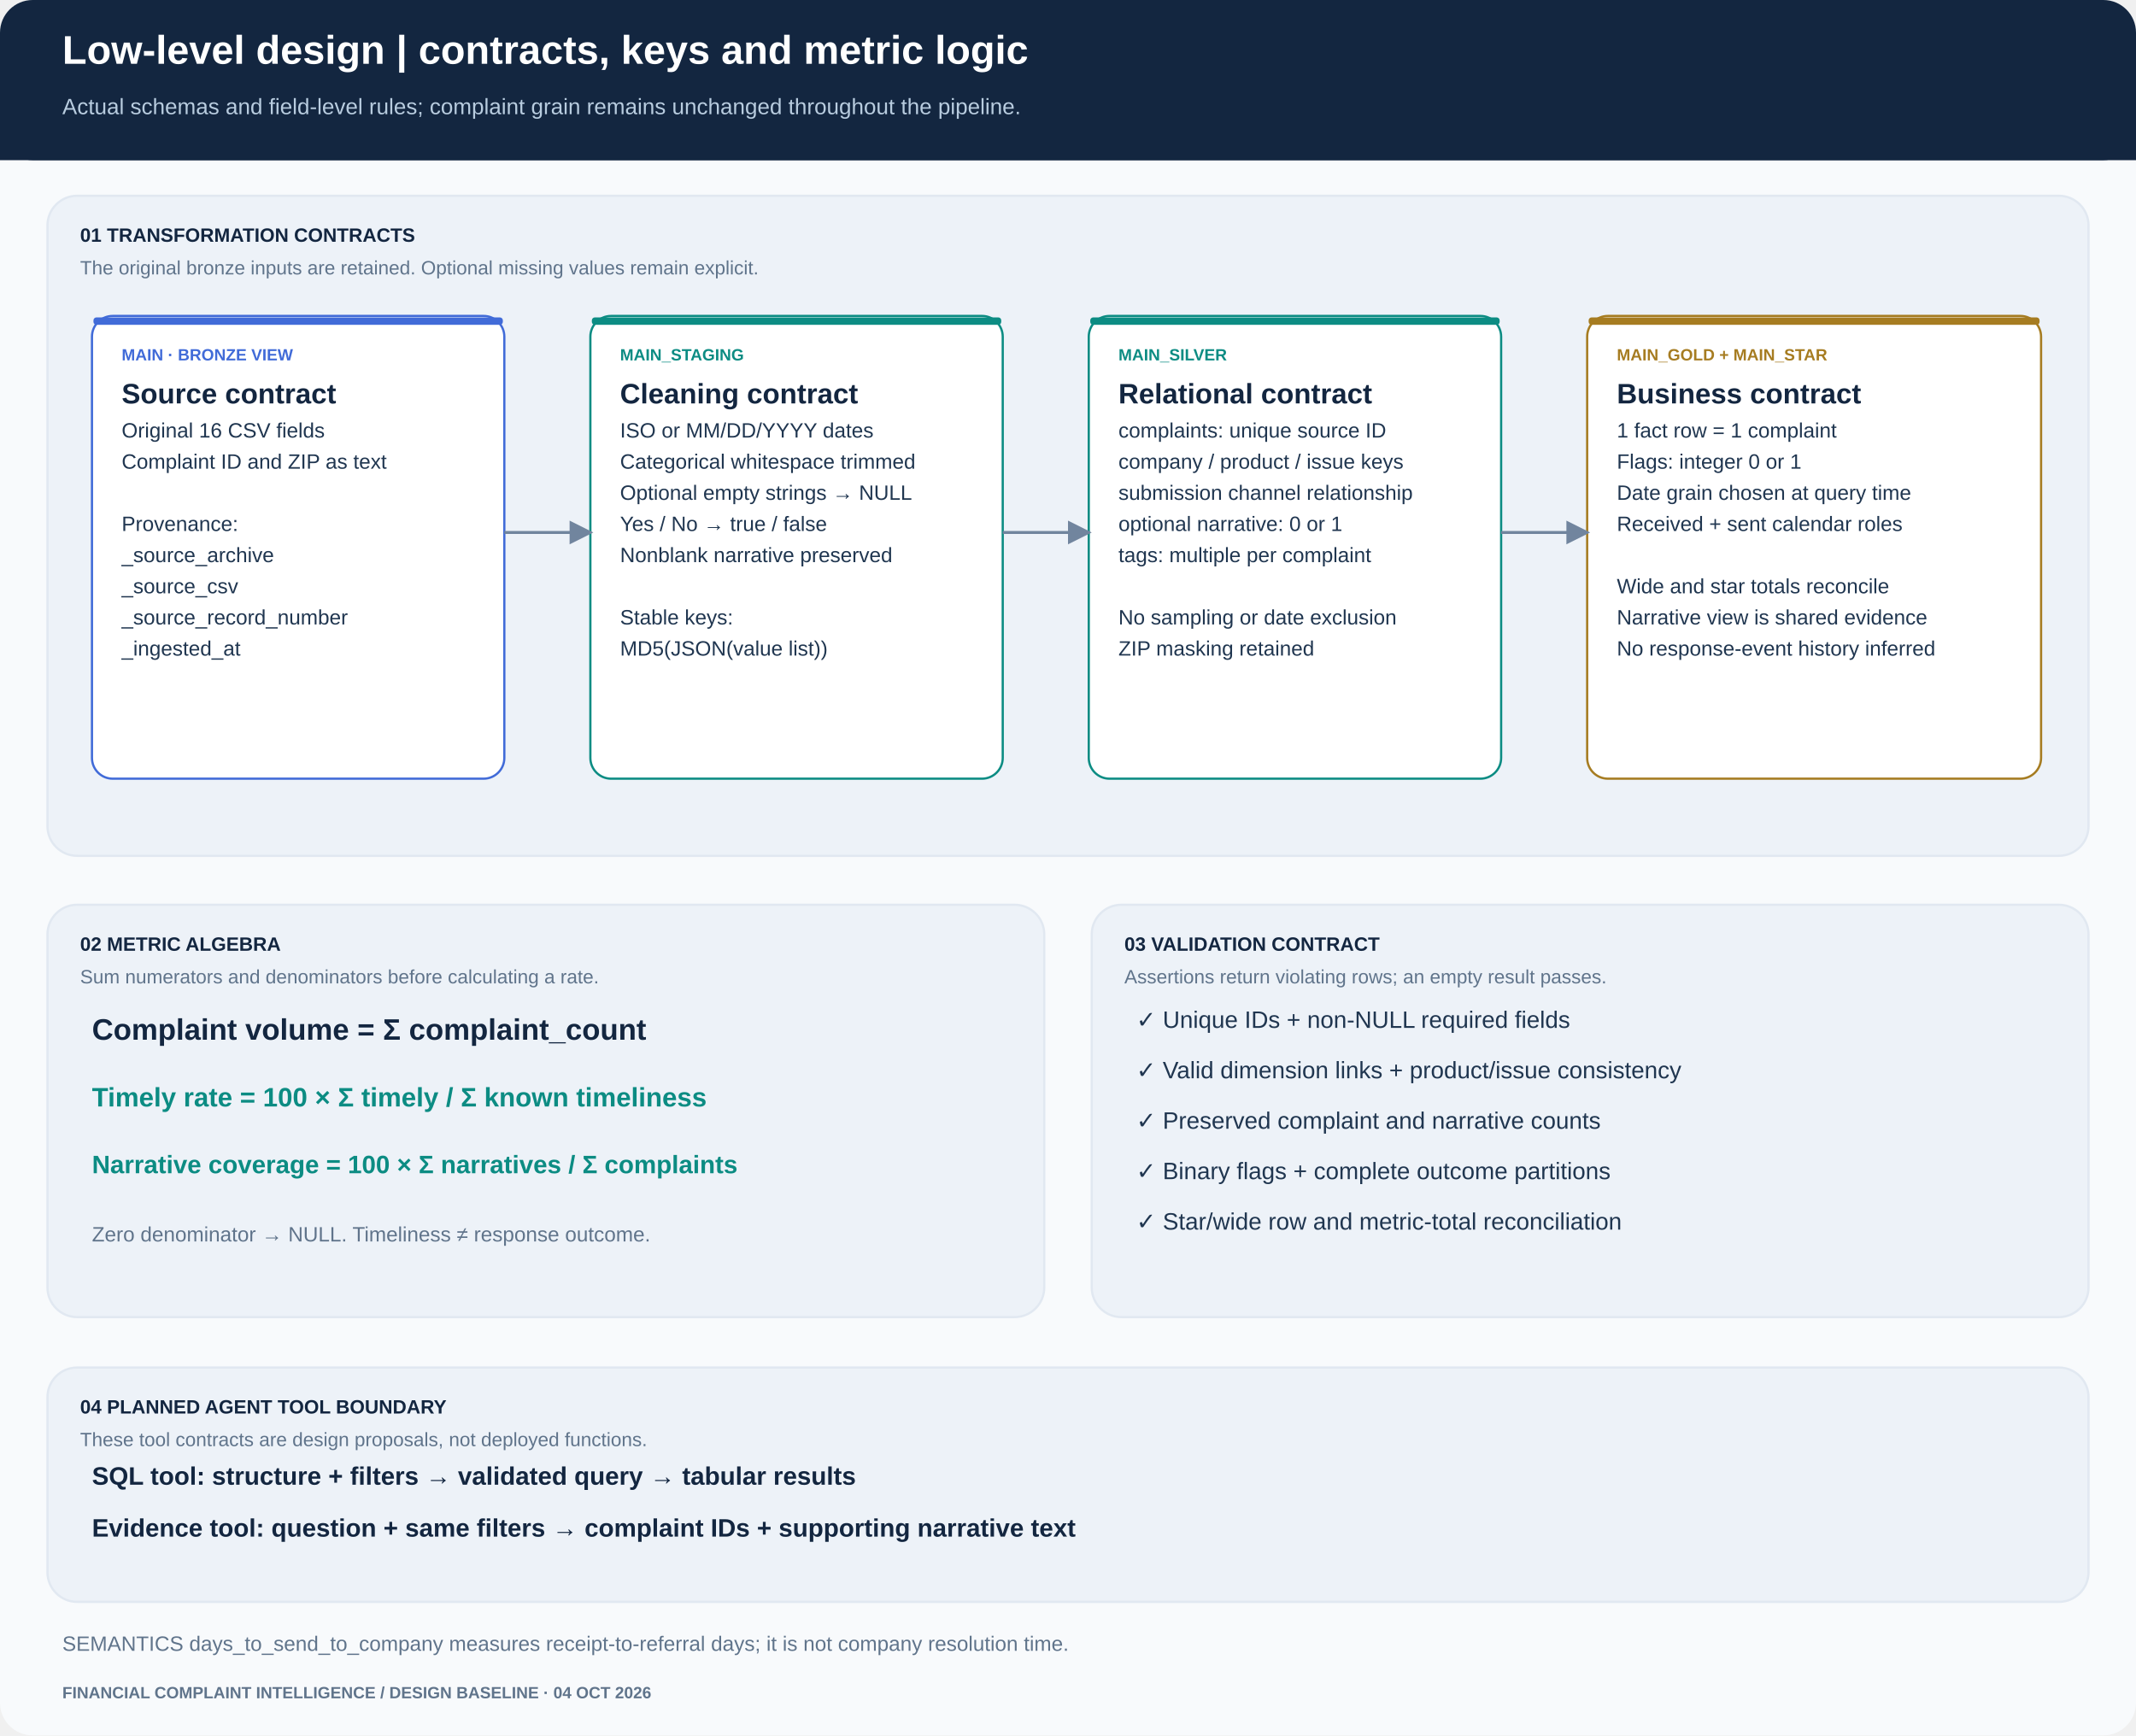
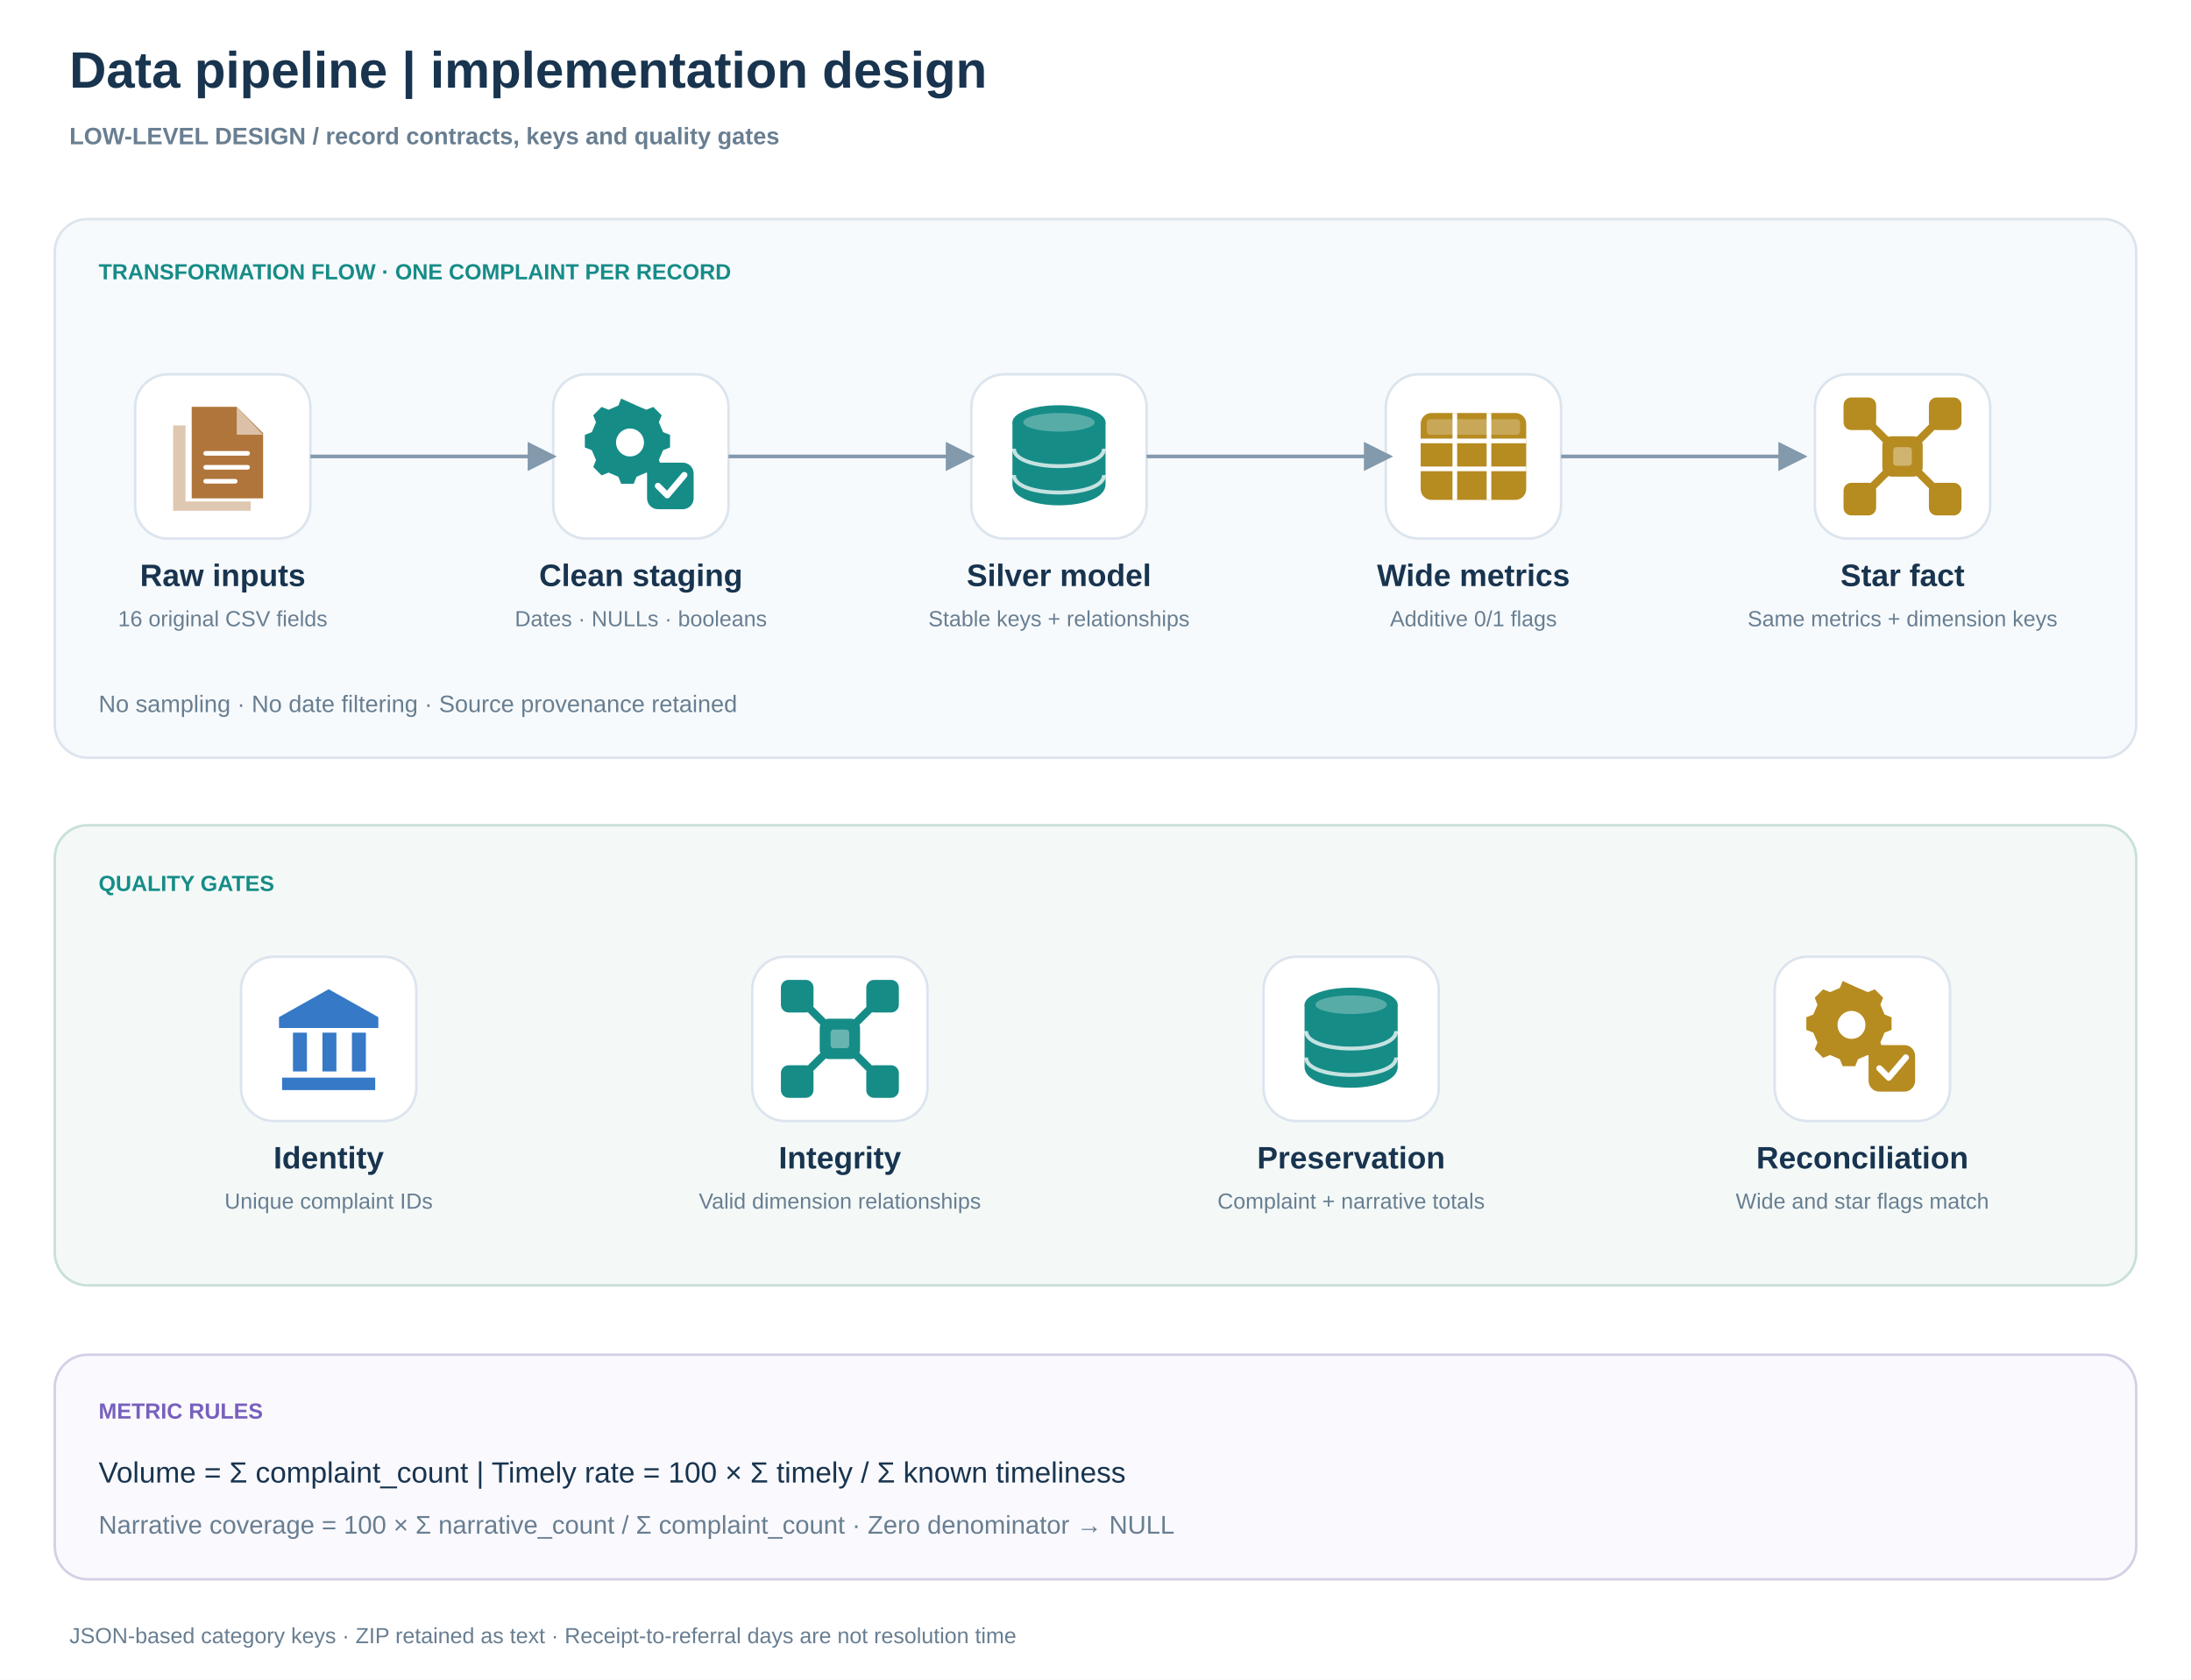
- <svg xmlns="http://www.w3.org/2000/svg" width="1440" height="1170" viewBox="0 0 1440 1170" role="img" aria-labelledby="title desc">
+ <svg xmlns="http://www.w3.org/2000/svg" width="1200" height="920" viewBox="0 0 1200 920" role="img">
  <defs>
-     <marker id="arrow" markerWidth="8" markerHeight="8" refX="7" refY="4" orient="auto">
-       <path d="M0 0L8 4L0 8Z" fill="#71859e" />
+     <marker id="a" markerWidth="8" markerHeight="8" refX="7" refY="4" orient="auto">
+       <path d="M0 0L8 4L0 8Z" fill="#8399ac" />
    </marker>
  </defs>
-   <rect width="1440" height="1170" rx="22" fill="#f8fafc" />
-   <rect width="1440" height="108" rx="22" fill="#132640" />
-   <rect y="85" width="1440" height="23" fill="#132640" />
-   <text x="42" y="43" font-family="Arial,Helvetica,sans-serif" font-size="27" fill="#ffffff" font-weight="700">Low-level design | contracts, keys and metric logic</text>
-   <text x="42" y="77" font-family="Arial,Helvetica,sans-serif" font-size="15" fill="#b8ccdf" font-weight="400">Actual schemas and field-level rules; complaint grain remains unchanged throughout the pipeline.</text>
-   <rect x="32" y="132" width="1376" height="445" rx="20" fill="#edf2f8" stroke="#e1e8f1" stroke-width="1.5" />
-   <text x="54" y="163" font-family="Arial,Helvetica,sans-serif" font-size="13" fill="#132640" font-weight="700">01  TRANSFORMATION CONTRACTS</text>
-   <text x="54" y="185" font-family="Arial,Helvetica,sans-serif" font-size="13" fill="#60748b" font-weight="400">The original bronze inputs are retained. Optional missing values remain explicit.</text>
-   <rect x="62" y="213" width="278" height="312" rx="14" fill="#ffffff" stroke="#416bd8" stroke-width="1.5" />
-   <rect x="63" y="214" width="276" height="5" rx="2" fill="#416bd8" />
-   <text x="82" y="243" font-family="Arial,Helvetica,sans-serif" font-size="11" fill="#416bd8" font-weight="700">MAIN · BRONZE VIEW</text>
-   <text x="82" y="272" font-family="Arial,Helvetica,sans-serif" font-size="19" fill="#132640" font-weight="700">Source contract</text>
-   <text x="82" y="295" font-family="Arial,Helvetica,sans-serif" font-size="14" fill="#203650" font-weight="400">Original 16 CSV fields</text>
-   <text x="82" y="316" font-family="Arial,Helvetica,sans-serif" font-size="14" fill="#203650" font-weight="400">Complaint ID and ZIP as text</text>
-   <text x="82" y="337" font-family="Arial,Helvetica,sans-serif" font-size="14" fill="#203650" font-weight="400" />
-   <text x="82" y="358" font-family="Arial,Helvetica,sans-serif" font-size="14" fill="#203650" font-weight="400">Provenance:</text>
-   <text x="82" y="379" font-family="Arial,Helvetica,sans-serif" font-size="14" fill="#203650" font-weight="400">_source_archive</text>
-   <text x="82" y="400" font-family="Arial,Helvetica,sans-serif" font-size="14" fill="#203650" font-weight="400">_source_csv</text>
-   <text x="82" y="421" font-family="Arial,Helvetica,sans-serif" font-size="14" fill="#203650" font-weight="400">_source_record_number</text>
-   <text x="82" y="442" font-family="Arial,Helvetica,sans-serif" font-size="14" fill="#203650" font-weight="400">_ingested_at</text>
-   <rect x="398" y="213" width="278" height="312" rx="14" fill="#ffffff" stroke="#0c8c83" stroke-width="1.5" />
-   <rect x="399" y="214" width="276" height="5" rx="2" fill="#0c8c83" />
-   <text x="418" y="243" font-family="Arial,Helvetica,sans-serif" font-size="11" fill="#0c8c83" font-weight="700">MAIN_STAGING</text>
-   <text x="418" y="272" font-family="Arial,Helvetica,sans-serif" font-size="19" fill="#132640" font-weight="700">Cleaning contract</text>
-   <text x="418" y="295" font-family="Arial,Helvetica,sans-serif" font-size="14" fill="#203650" font-weight="400">ISO or MM/DD/YYYY dates</text>
-   <text x="418" y="316" font-family="Arial,Helvetica,sans-serif" font-size="14" fill="#203650" font-weight="400">Categorical whitespace trimmed</text>
-   <text x="418" y="337" font-family="Arial,Helvetica,sans-serif" font-size="14" fill="#203650" font-weight="400">Optional empty strings → NULL</text>
-   <text x="418" y="358" font-family="Arial,Helvetica,sans-serif" font-size="14" fill="#203650" font-weight="400">Yes / No → true / false</text>
-   <text x="418" y="379" font-family="Arial,Helvetica,sans-serif" font-size="14" fill="#203650" font-weight="400">Nonblank narrative preserved</text>
-   <text x="418" y="400" font-family="Arial,Helvetica,sans-serif" font-size="14" fill="#203650" font-weight="400" />
-   <text x="418" y="421" font-family="Arial,Helvetica,sans-serif" font-size="14" fill="#203650" font-weight="400">Stable keys:</text>
-   <text x="418" y="442" font-family="Arial,Helvetica,sans-serif" font-size="14" fill="#203650" font-weight="400">MD5(JSON(value list))</text>
-   <rect x="734" y="213" width="278" height="312" rx="14" fill="#ffffff" stroke="#0c8c83" stroke-width="1.5" />
-   <rect x="735" y="214" width="276" height="5" rx="2" fill="#0c8c83" />
-   <text x="754" y="243" font-family="Arial,Helvetica,sans-serif" font-size="11" fill="#0c8c83" font-weight="700">MAIN_SILVER</text>
-   <text x="754" y="272" font-family="Arial,Helvetica,sans-serif" font-size="19" fill="#132640" font-weight="700">Relational contract</text>
-   <text x="754" y="295" font-family="Arial,Helvetica,sans-serif" font-size="14" fill="#203650" font-weight="400">complaints: unique source ID</text>
-   <text x="754" y="316" font-family="Arial,Helvetica,sans-serif" font-size="14" fill="#203650" font-weight="400">company / product / issue keys</text>
-   <text x="754" y="337" font-family="Arial,Helvetica,sans-serif" font-size="14" fill="#203650" font-weight="400">submission channel relationship</text>
-   <text x="754" y="358" font-family="Arial,Helvetica,sans-serif" font-size="14" fill="#203650" font-weight="400">optional narrative: 0 or 1</text>
-   <text x="754" y="379" font-family="Arial,Helvetica,sans-serif" font-size="14" fill="#203650" font-weight="400">tags: multiple per complaint</text>
-   <text x="754" y="400" font-family="Arial,Helvetica,sans-serif" font-size="14" fill="#203650" font-weight="400" />
-   <text x="754" y="421" font-family="Arial,Helvetica,sans-serif" font-size="14" fill="#203650" font-weight="400">No sampling or date exclusion</text>
-   <text x="754" y="442" font-family="Arial,Helvetica,sans-serif" font-size="14" fill="#203650" font-weight="400">ZIP masking retained</text>
-   <rect x="1070" y="213" width="306" height="312" rx="14" fill="#ffffff" stroke="#a67c21" stroke-width="1.5" />
-   <rect x="1071" y="214" width="304" height="5" rx="2" fill="#a67c21" />
-   <text x="1090" y="243" font-family="Arial,Helvetica,sans-serif" font-size="11" fill="#a67c21" font-weight="700">MAIN_GOLD + MAIN_STAR</text>
-   <text x="1090" y="272" font-family="Arial,Helvetica,sans-serif" font-size="19" fill="#132640" font-weight="700">Business contract</text>
-   <text x="1090" y="295" font-family="Arial,Helvetica,sans-serif" font-size="14" fill="#203650" font-weight="400">1 fact row = 1 complaint</text>
-   <text x="1090" y="316" font-family="Arial,Helvetica,sans-serif" font-size="14" fill="#203650" font-weight="400">Flags: integer 0 or 1</text>
-   <text x="1090" y="337" font-family="Arial,Helvetica,sans-serif" font-size="14" fill="#203650" font-weight="400">Date grain chosen at query time</text>
-   <text x="1090" y="358" font-family="Arial,Helvetica,sans-serif" font-size="14" fill="#203650" font-weight="400">Received + sent calendar roles</text>
-   <text x="1090" y="379" font-family="Arial,Helvetica,sans-serif" font-size="14" fill="#203650" font-weight="400" />
-   <text x="1090" y="400" font-family="Arial,Helvetica,sans-serif" font-size="14" fill="#203650" font-weight="400">Wide and star totals reconcile</text>
-   <text x="1090" y="421" font-family="Arial,Helvetica,sans-serif" font-size="14" fill="#203650" font-weight="400">Narrative view is shared evidence</text>
-   <text x="1090" y="442" font-family="Arial,Helvetica,sans-serif" font-size="14" fill="#203650" font-weight="400">No response-event history inferred</text>
-   <path d="M340 359 L398 359" fill="none" stroke="#71859e" stroke-width="2" marker-end="url(#arrow)" />
-   <path d="M676 359 L734 359" fill="none" stroke="#71859e" stroke-width="2" marker-end="url(#arrow)" />
-   <path d="M1012 359 L1070 359" fill="none" stroke="#71859e" stroke-width="2" marker-end="url(#arrow)" />
-   <rect x="32" y="610" width="672" height="278" rx="20" fill="#edf2f8" stroke="#e1e8f1" stroke-width="1.5" />
-   <text x="54" y="641" font-family="Arial,Helvetica,sans-serif" font-size="13" fill="#132640" font-weight="700">02  METRIC ALGEBRA</text>
-   <text x="54" y="663" font-family="Arial,Helvetica,sans-serif" font-size="13" fill="#60748b" font-weight="400">Sum numerators and denominators before calculating a rate.</text>
-   <text x="62" y="701" font-family="Arial,Helvetica,sans-serif" font-size="20" fill="#132640" font-weight="700">Complaint volume = Σ complaint_count</text>
-   <text x="62" y="746" font-family="Arial,Helvetica,sans-serif" font-size="18" fill="#0c8c83" font-weight="700">Timely rate = 100 × Σ timely / Σ known timeliness</text>
-   <text x="62" y="791" font-family="Arial,Helvetica,sans-serif" font-size="17" fill="#0c8c83" font-weight="700">Narrative coverage = 100 × Σ narratives / Σ complaints</text>
-   <text x="62" y="837" font-family="Arial,Helvetica,sans-serif" font-size="14" fill="#60748b" font-weight="400">Zero denominator → NULL. Timeliness ≠ response outcome.</text>
-   <rect x="736" y="610" width="672" height="278" rx="20" fill="#edf2f8" stroke="#e1e8f1" stroke-width="1.5" />
-   <text x="758" y="641" font-family="Arial,Helvetica,sans-serif" font-size="13" fill="#132640" font-weight="700">03  VALIDATION CONTRACT</text>
-   <text x="758" y="663" font-family="Arial,Helvetica,sans-serif" font-size="13" fill="#60748b" font-weight="400">Assertions return violating rows; an empty result passes.</text>
-   <text x="766" y="693" font-family="Arial,Helvetica,sans-serif" font-size="16" fill="#203650" font-weight="400">✓  Unique IDs + non-NULL required fields</text>
-   <text x="766" y="727" font-family="Arial,Helvetica,sans-serif" font-size="16" fill="#203650" font-weight="400">✓  Valid dimension links + product/issue consistency</text>
-   <text x="766" y="761" font-family="Arial,Helvetica,sans-serif" font-size="16" fill="#203650" font-weight="400">✓  Preserved complaint and narrative counts</text>
-   <text x="766" y="795" font-family="Arial,Helvetica,sans-serif" font-size="16" fill="#203650" font-weight="400">✓  Binary flags + complete outcome partitions</text>
-   <text x="766" y="829" font-family="Arial,Helvetica,sans-serif" font-size="16" fill="#203650" font-weight="400">✓  Star/wide row and metric-total reconciliation</text>
-   <rect x="32" y="922" width="1376" height="158" rx="20" fill="#edf2f8" stroke="#e1e8f1" stroke-width="1.5" />
-   <text x="54" y="953" font-family="Arial,Helvetica,sans-serif" font-size="13" fill="#132640" font-weight="700">04  PLANNED AGENT TOOL BOUNDARY</text>
-   <text x="54" y="975" font-family="Arial,Helvetica,sans-serif" font-size="13" fill="#60748b" font-weight="400">These tool contracts are design proposals, not deployed functions.</text>
-   <text x="62" y="1001" font-family="Arial,Helvetica,sans-serif" font-size="17" fill="#132640" font-weight="700">SQL tool: structure + filters → validated query → tabular results</text>
-   <text x="62" y="1036" font-family="Arial,Helvetica,sans-serif" font-size="17" fill="#132640" font-weight="700">Evidence tool: question + same filters → complaint IDs + supporting narrative text</text>
-   <text x="42" y="1113" font-family="Arial,Helvetica,sans-serif" font-size="14" fill="#60748b" font-weight="400">SEMANTICS  days_to_send_to_company measures receipt-to-referral days; it is not company resolution time.</text>
-   <text x="42" y="1145" font-family="Arial,Helvetica,sans-serif" font-size="11" fill="#60748b" font-weight="700">FINANCIAL COMPLAINT INTELLIGENCE  /  DESIGN BASELINE · 04 OCT 2026</text>
+   <rect width="1200" height="920" fill="white" />
+   <text x="38" y="48" text-anchor="start" font-family="Arial,Helvetica,sans-serif" font-size="28" font-weight="700" fill="#18344f">Data pipeline | implementation design</text>
+   <text x="38" y="79" text-anchor="start" font-family="Arial,Helvetica,sans-serif" font-size="13" font-weight="700" fill="#687e91">LOW-LEVEL DESIGN / record contracts, keys and quality gates</text>
+   <rect x="30" y="120" width="1140" height="295" rx="18" fill="#f7fafc" stroke="#dce5ee" stroke-width="1.4" />
+   <text x="54" y="153" text-anchor="start" font-family="Arial,Helvetica,sans-serif" font-size="12" font-weight="700" fill="#168c87">TRANSFORMATION FLOW · ONE COMPLAINT PER RECORD</text>
+   <rect x="74" y="205" width="96" height="90" rx="18" fill="#fff" stroke="#dce5ee" stroke-width="1.4" />
+   <g transform="translate(88,216) scale(.85)" color="#b0753b">
+     <path d="M8 20h8v49h42v6H8z" fill="currentColor" opacity=".4" />
+     <path d="M20 8h29l17 17v42H20z" fill="currentColor" />
+     <path d="M49 8v18h17" fill="white" opacity=".55" />
+     <path d="M29 38h27M29 47h27M29 56h19" stroke="white" stroke-width="3" stroke-linecap="round" />
+   </g>
+   <text x="122" y="321" text-anchor="middle" font-family="Arial,Helvetica,sans-serif" font-size="17" font-weight="700" fill="#18344f">Raw inputs</text>
+   <text x="122" y="343" text-anchor="middle" font-family="Arial,Helvetica,sans-serif" font-size="12" font-weight="400" fill="#687e91">16 original CSV fields</text>
+   <rect x="303" y="205" width="96" height="90" rx="18" fill="#fff" stroke="#dce5ee" stroke-width="1.4" />
+   <g transform="translate(317,216) scale(.85)" color="#168c87">
+     <path d="M28 8l7 3 5-2 6 6-2 5 3 7 5 2v9l-5 2-3 7 2 5-6 6-5-2-7 3-2 5h-9l-2-5-7-3-5 2-6-6 2-5-3-7-5-2v-9l5-2 3-7-2-5 6-6 5 2 7-3 2-5z" transform="translate(12 0) scale(.9)" fill="currentColor" />
+     <circle cx="33" cy="31" r="9" fill="white" />
+     <rect x="44" y="44" width="30" height="30" rx="7" fill="currentColor" />
+     <path d="M51 59l6 6 11-13" fill="none" stroke="white" stroke-width="4" stroke-linecap="round" stroke-linejoin="round" />
+   </g>
+   <text x="351" y="321" text-anchor="middle" font-family="Arial,Helvetica,sans-serif" font-size="17" font-weight="700" fill="#18344f">Clean staging</text>
+   <text x="351" y="343" text-anchor="middle" font-family="Arial,Helvetica,sans-serif" font-size="12" font-weight="400" fill="#687e91">Dates · NULLs · booleans</text>
+   <rect x="532" y="205" width="96" height="90" rx="18" fill="#fff" stroke="#dce5ee" stroke-width="1.4" />
+   <g transform="translate(546,216) scale(.85)" color="#168c87">
+     <path d="M10 18v40c0 18 60 18 60 0V18z" fill="currentColor" />
+     <ellipse cx="40" cy="18" rx="30" ry="11" fill="currentColor" />
+     <ellipse cx="40" cy="18" rx="23" ry="6" fill="white" opacity=".28" />
+     <path d="M11 35c0 15 58 15 58 0M11 52c0 15 58 15 58 0" fill="none" stroke="white" stroke-width="2.5" opacity=".75" />
+   </g>
+   <text x="580" y="321" text-anchor="middle" font-family="Arial,Helvetica,sans-serif" font-size="17" font-weight="700" fill="#18344f">Silver model</text>
+   <text x="580" y="343" text-anchor="middle" font-family="Arial,Helvetica,sans-serif" font-size="12" font-weight="400" fill="#687e91">Stable keys + relationships</text>
+   <rect x="759" y="205" width="96" height="90" rx="18" fill="#fff" stroke="#dce5ee" stroke-width="1.4" />
+   <g transform="translate(773,216) scale(.85)" color="#b68b20">
+     <rect x="6" y="12" width="68" height="56" rx="7" fill="currentColor" />
+     <path d="M6 30h68M6 48h68M28 12v56M50 12v56" stroke="white" stroke-width="3" />
+     <rect x="10" y="16" width="60" height="10" rx="2" fill="white" opacity=".25" />
+   </g>
+   <text x="807" y="321" text-anchor="middle" font-family="Arial,Helvetica,sans-serif" font-size="17" font-weight="700" fill="#18344f">Wide metrics</text>
+   <text x="807" y="343" text-anchor="middle" font-family="Arial,Helvetica,sans-serif" font-size="12" font-weight="400" fill="#687e91">Additive 0/1 flags</text>
+   <rect x="994" y="205" width="96" height="90" rx="18" fill="#fff" stroke="#dce5ee" stroke-width="1.4" />
+   <g transform="translate(1008,216) scale(.85)" color="#b68b20">
+     <path d="M17 17l46 46M17 63l46-46" stroke="currentColor" stroke-width="5" />
+     <rect x="27" y="27" width="26" height="26" rx="6" fill="currentColor" />
+     <rect x="2" y="2" width="21" height="21" rx="5" fill="currentColor" />
+     <rect x="57" y="2" width="21" height="21" rx="5" fill="currentColor" />
+     <rect x="2" y="57" width="21" height="21" rx="5" fill="currentColor" />
+     <rect x="57" y="57" width="21" height="21" rx="5" fill="currentColor" />
+     <rect x="34" y="34" width="12" height="12" rx="2" fill="white" opacity=".35" />
+   </g>
+   <text x="1042" y="321" text-anchor="middle" font-family="Arial,Helvetica,sans-serif" font-size="17" font-weight="700" fill="#18344f">Star fact</text>
+   <text x="1042" y="343" text-anchor="middle" font-family="Arial,Helvetica,sans-serif" font-size="12" font-weight="400" fill="#687e91">Same metrics + dimension keys</text>
+   <path d="M170 250 L303 250" fill="none" stroke="#8399ac" stroke-width="2" marker-end="url(#a)" />
+   <path d="M399 250 L532 250" fill="none" stroke="#8399ac" stroke-width="2" marker-end="url(#a)" />
+   <path d="M628 250 L761 250" fill="none" stroke="#8399ac" stroke-width="2" marker-end="url(#a)" />
+   <path d="M855 250 L988 250" fill="none" stroke="#8399ac" stroke-width="2" marker-end="url(#a)" />
+   <text x="54" y="390" text-anchor="start" font-family="Arial,Helvetica,sans-serif" font-size="13" font-weight="400" fill="#687e91">No sampling · No date filtering · Source provenance retained</text>
+   <rect x="30" y="452" width="1140" height="252" rx="18" fill="#f4f9f8" stroke="#c8e0da" stroke-width="1.4" />
+   <text x="54" y="488" text-anchor="start" font-family="Arial,Helvetica,sans-serif" font-size="12" font-weight="700" fill="#168c87">QUALITY GATES</text>
+   <rect x="132" y="524" width="96" height="90" rx="18" fill="#fff" stroke="#dce5ee" stroke-width="1.4" />
+   <g transform="translate(146,535) scale(.85)" color="#3579c7">
+     <path fill="currentColor" d="M8 26L40 8l32 18v7H8zM10 65h60v8H10zM17 36h9v25h-9zM36 36h9v25h-9zM55 36h9v25h-9z" />
+   </g>
+   <text x="180" y="640" text-anchor="middle" font-family="Arial,Helvetica,sans-serif" font-size="17" font-weight="700" fill="#18344f">Identity</text>
+   <text x="180" y="662" text-anchor="middle" font-family="Arial,Helvetica,sans-serif" font-size="12" font-weight="400" fill="#687e91">Unique complaint IDs</text>
+   <rect x="412" y="524" width="96" height="90" rx="18" fill="#fff" stroke="#dce5ee" stroke-width="1.4" />
+   <g transform="translate(426,535) scale(.85)" color="#168c87">
+     <path d="M17 17l46 46M17 63l46-46" stroke="currentColor" stroke-width="5" />
+     <rect x="27" y="27" width="26" height="26" rx="6" fill="currentColor" />
+     <rect x="2" y="2" width="21" height="21" rx="5" fill="currentColor" />
+     <rect x="57" y="2" width="21" height="21" rx="5" fill="currentColor" />
+     <rect x="2" y="57" width="21" height="21" rx="5" fill="currentColor" />
+     <rect x="57" y="57" width="21" height="21" rx="5" fill="currentColor" />
+     <rect x="34" y="34" width="12" height="12" rx="2" fill="white" opacity=".35" />
+   </g>
+   <text x="460" y="640" text-anchor="middle" font-family="Arial,Helvetica,sans-serif" font-size="17" font-weight="700" fill="#18344f">Integrity</text>
+   <text x="460" y="662" text-anchor="middle" font-family="Arial,Helvetica,sans-serif" font-size="12" font-weight="400" fill="#687e91">Valid dimension relationships</text>
+   <rect x="692" y="524" width="96" height="90" rx="18" fill="#fff" stroke="#dce5ee" stroke-width="1.4" />
+   <g transform="translate(706,535) scale(.85)" color="#168c87">
+     <path d="M10 18v40c0 18 60 18 60 0V18z" fill="currentColor" />
+     <ellipse cx="40" cy="18" rx="30" ry="11" fill="currentColor" />
+     <ellipse cx="40" cy="18" rx="23" ry="6" fill="white" opacity=".28" />
+     <path d="M11 35c0 15 58 15 58 0M11 52c0 15 58 15 58 0" fill="none" stroke="white" stroke-width="2.5" opacity=".75" />
+   </g>
+   <text x="740" y="640" text-anchor="middle" font-family="Arial,Helvetica,sans-serif" font-size="17" font-weight="700" fill="#18344f">Preservation</text>
+   <text x="740" y="662" text-anchor="middle" font-family="Arial,Helvetica,sans-serif" font-size="12" font-weight="400" fill="#687e91">Complaint + narrative totals</text>
+   <rect x="972" y="524" width="96" height="90" rx="18" fill="#fff" stroke="#dce5ee" stroke-width="1.4" />
+   <g transform="translate(986,535) scale(.85)" color="#b68b20">
+     <path d="M28 8l7 3 5-2 6 6-2 5 3 7 5 2v9l-5 2-3 7 2 5-6 6-5-2-7 3-2 5h-9l-2-5-7-3-5 2-6-6 2-5-3-7-5-2v-9l5-2 3-7-2-5 6-6 5 2 7-3 2-5z" transform="translate(12 0) scale(.9)" fill="currentColor" />
+     <circle cx="33" cy="31" r="9" fill="white" />
+     <rect x="44" y="44" width="30" height="30" rx="7" fill="currentColor" />
+     <path d="M51 59l6 6 11-13" fill="none" stroke="white" stroke-width="4" stroke-linecap="round" stroke-linejoin="round" />
+   </g>
+   <text x="1020" y="640" text-anchor="middle" font-family="Arial,Helvetica,sans-serif" font-size="17" font-weight="700" fill="#18344f">Reconciliation</text>
+   <text x="1020" y="662" text-anchor="middle" font-family="Arial,Helvetica,sans-serif" font-size="12" font-weight="400" fill="#687e91">Wide and star flags match</text>
+   <rect x="30" y="742" width="1140" height="123" rx="18" fill="#faf9fd" stroke="#d6cfe7" stroke-width="1.4" />
+   <text x="54" y="777" text-anchor="start" font-family="Arial,Helvetica,sans-serif" font-size="12" font-weight="700" fill="#7860bd">METRIC RULES</text>
+   <text x="54" y="812" text-anchor="start" font-family="Arial,Helvetica,sans-serif" font-size="16" font-weight="400" fill="#18344f">Volume = Σ complaint_count   |   Timely rate = 100 × Σ timely / Σ known timeliness</text>
+   <text x="54" y="840" text-anchor="start" font-family="Arial,Helvetica,sans-serif" font-size="14" font-weight="400" fill="#687e91">Narrative coverage = 100 × Σ narrative_count / Σ complaint_count   ·   Zero denominator → NULL</text>
+   <text x="38" y="900" text-anchor="start" font-family="Arial,Helvetica,sans-serif" font-size="12" font-weight="400" fill="#687e91">JSON-based category keys · ZIP retained as text · Receipt-to-referral days are not resolution time</text>
</svg>
